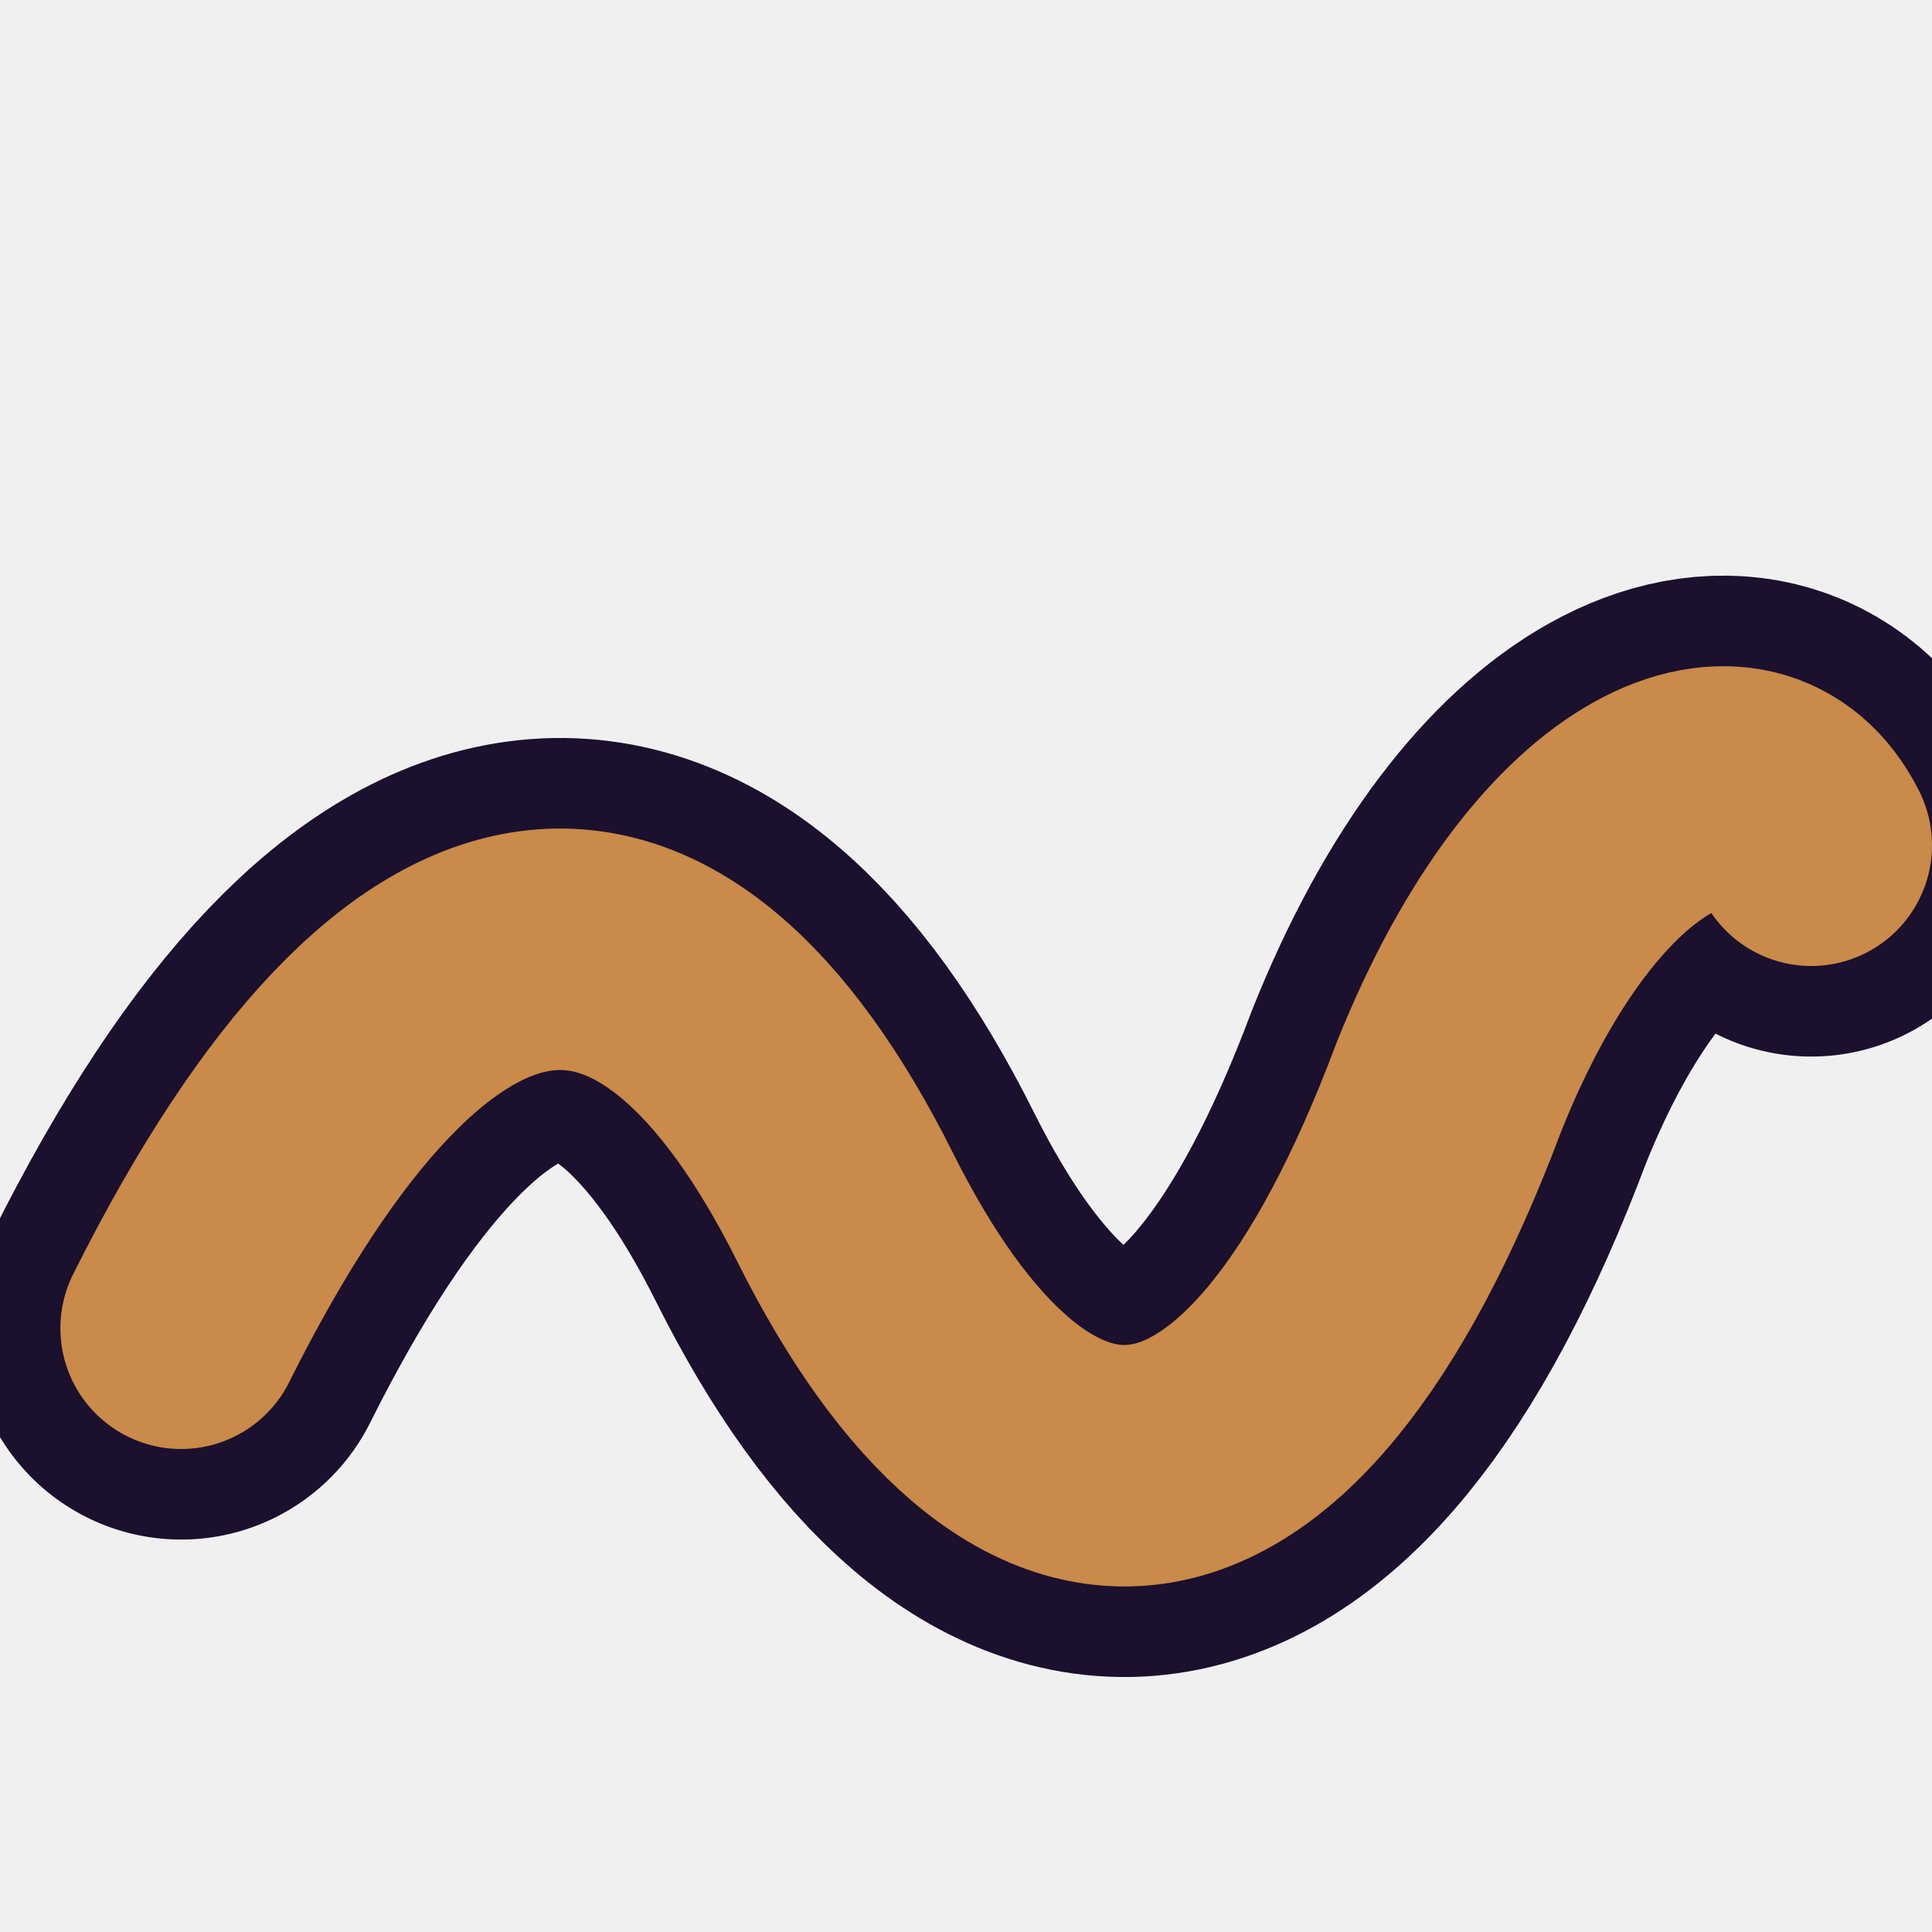
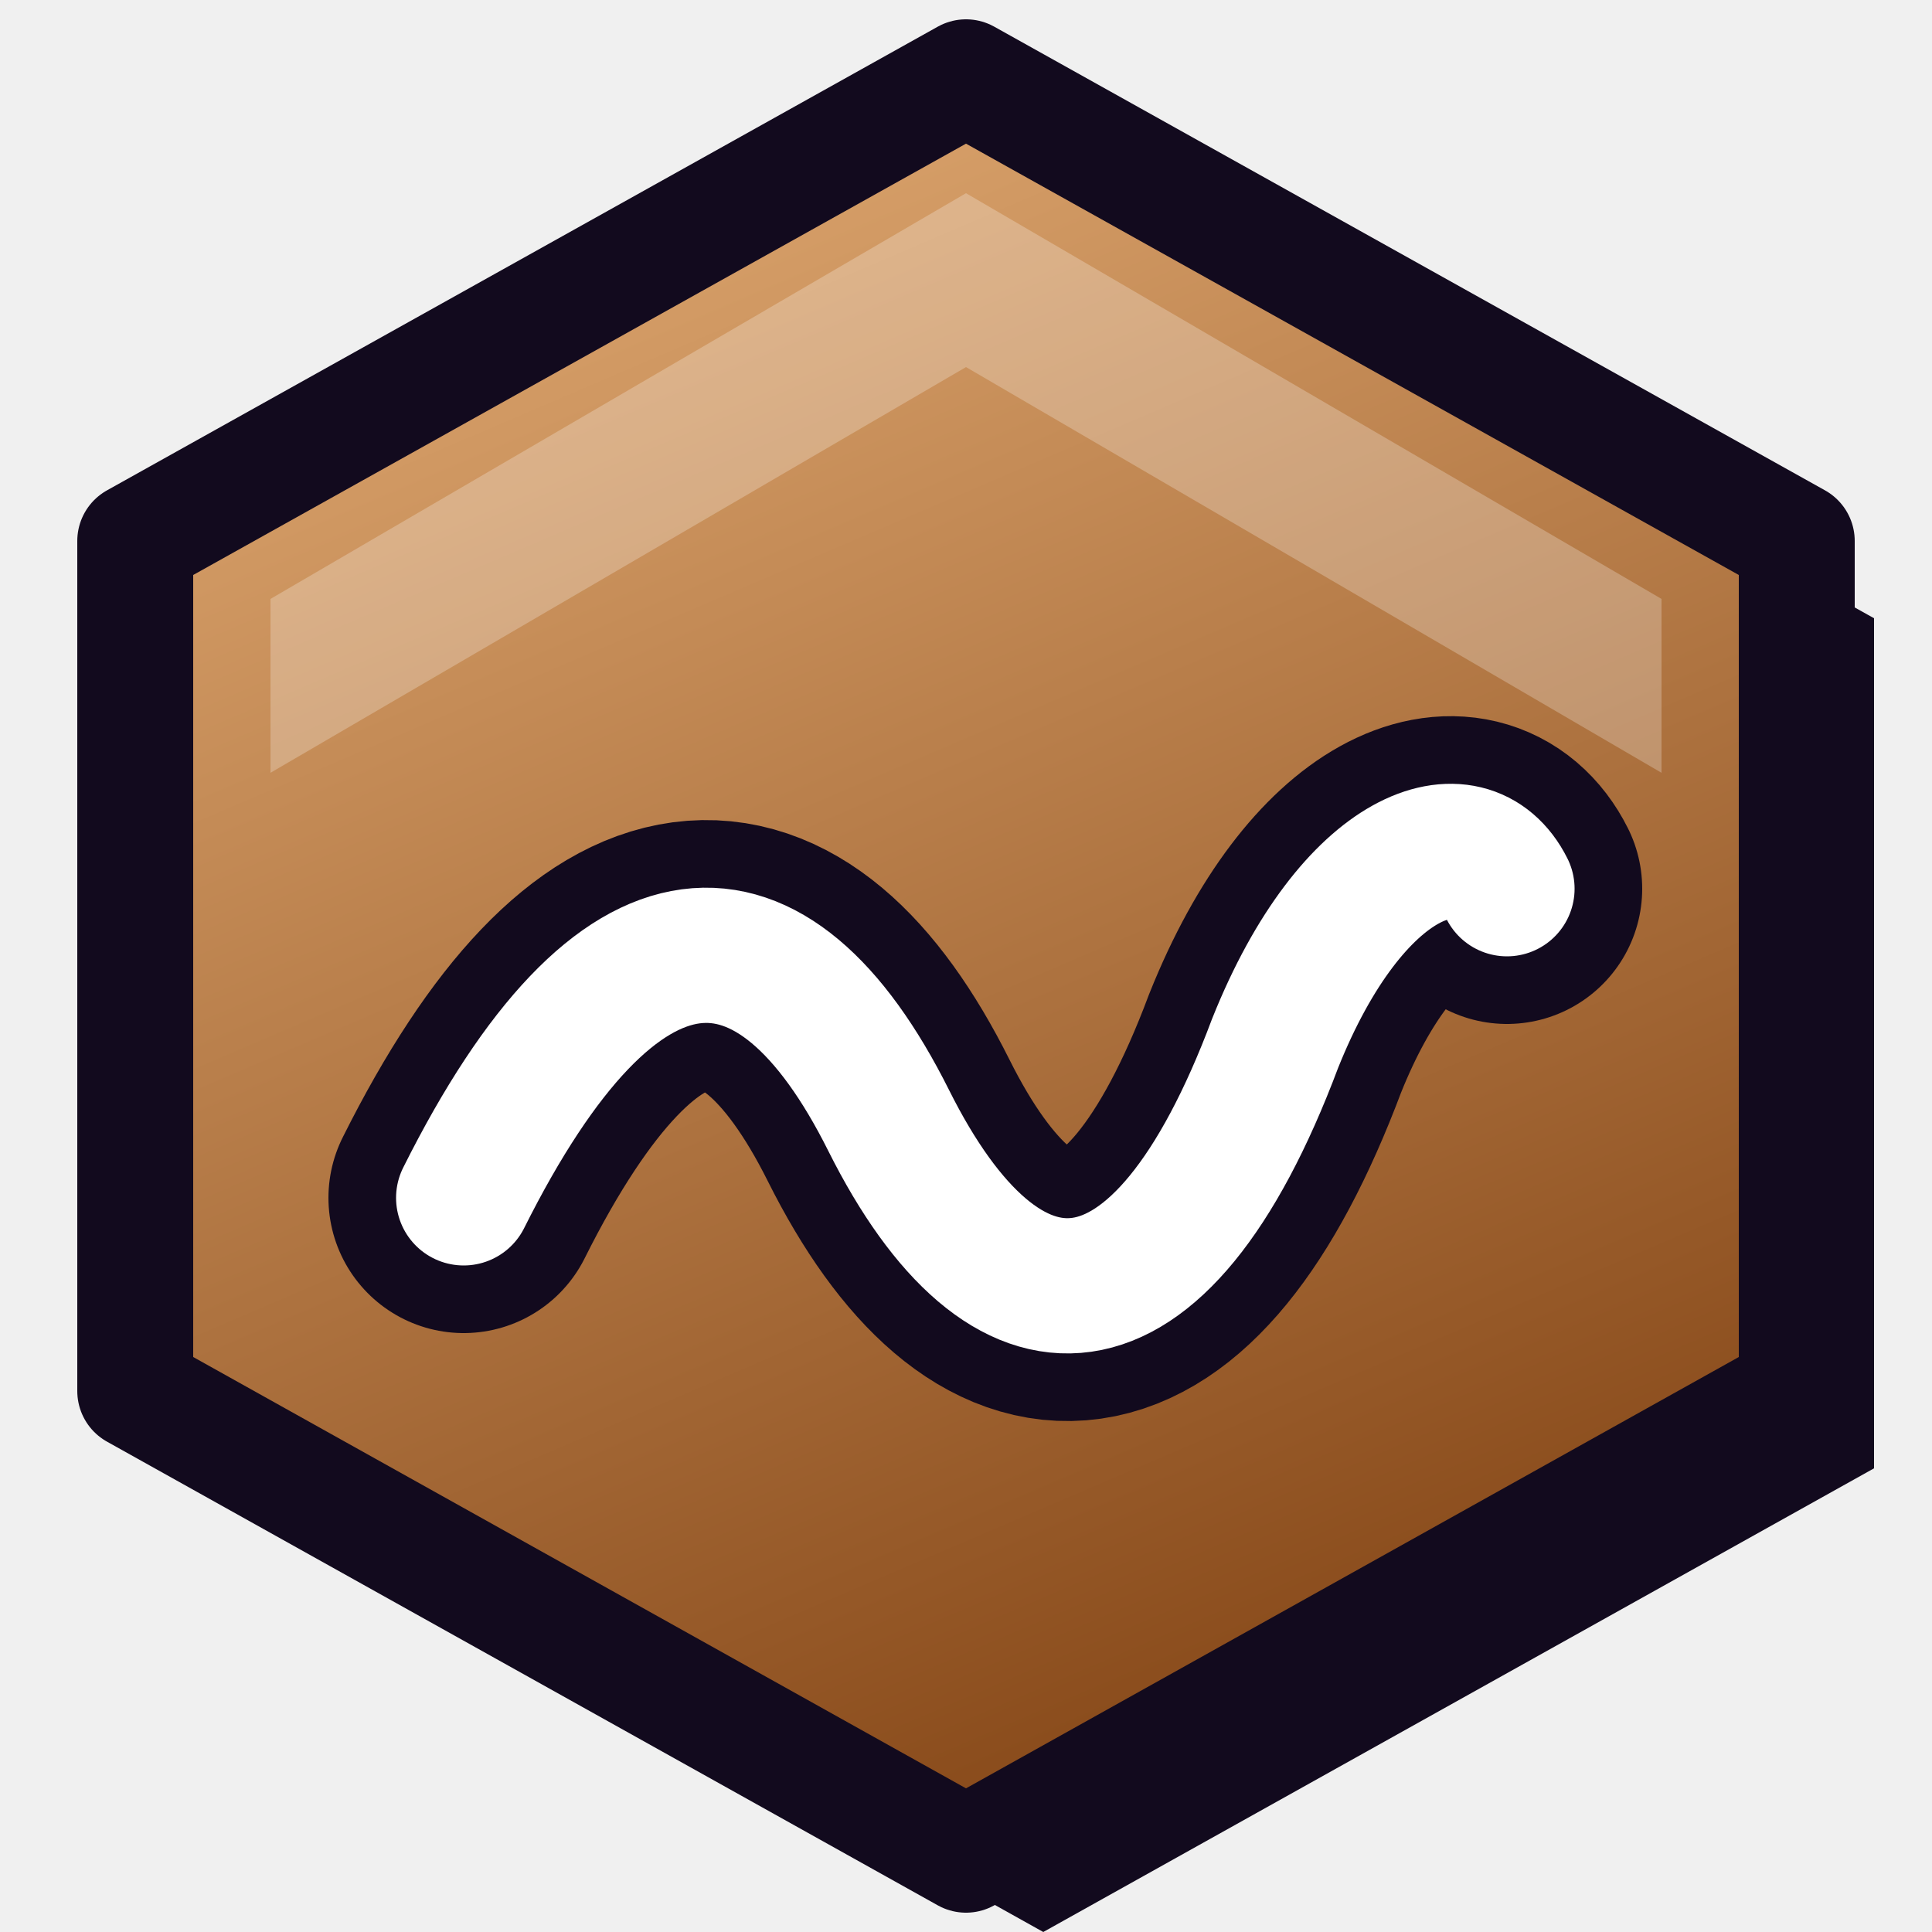
- <svg xmlns="http://www.w3.org/2000/svg" width="64" height="64" viewBox="0 0 64 64">
-   <path d="M6 44 C14 28 22 28 28 40 C34 52 42 52 48 36 C52 26 58 24 60 28" fill="none" stroke="#1B102D" stroke-width="14" stroke-linecap="round" />
-   <path d="M6 44 C14 28 22 28 28 40 C34 52 42 52 48 36 C52 26 58 24 60 28" fill="none" stroke="#c98a4a" stroke-width="8" stroke-linecap="round" />
+ <svg xmlns="http://www.w3.org/2000/svg" width="64" height="64" viewBox="0 0 100 100">
+   <defs>
+     <linearGradient id="g" x1="0" y1="0" x2="0.4" y2="1">
+       <stop offset="0" stop-color="#e8b27a" />
+       <stop offset="1" stop-color="#8a4c1c" />
+     </linearGradient>
+   </defs>
+   <path d="M50 4 L93 28 L93 72 L50 96 L7 72 L7 28 Z" fill="#120a1e" transform="translate(4 4)" />
+   <path d="M50 4 L93 28 L93 72 L50 96 L7 72 L7 28 Z" fill="url(#g)" stroke="#120a1e" stroke-width="6" stroke-linejoin="round" />
+   <path d="M50 10 L86 31 L86 40 L50 19 L14 40 L14 31 Z" fill="#fff" opacity="0.25" />
+   <g transform="translate(18 18) scale(1)">
+     <path d="M6 44 C14 28 22 28 28 40 C34 52 42 52 48 36 C52 26 58 24 60 28" fill="none" stroke="#120a1e" stroke-width="14" stroke-linecap="round" />
+     <path d="M6 44 C14 28 22 28 28 40 C34 52 42 52 48 36 C52 26 58 24 60 28" fill="none" stroke="#fff" stroke-width="7" stroke-linecap="round" />
+   </g>
</svg>
